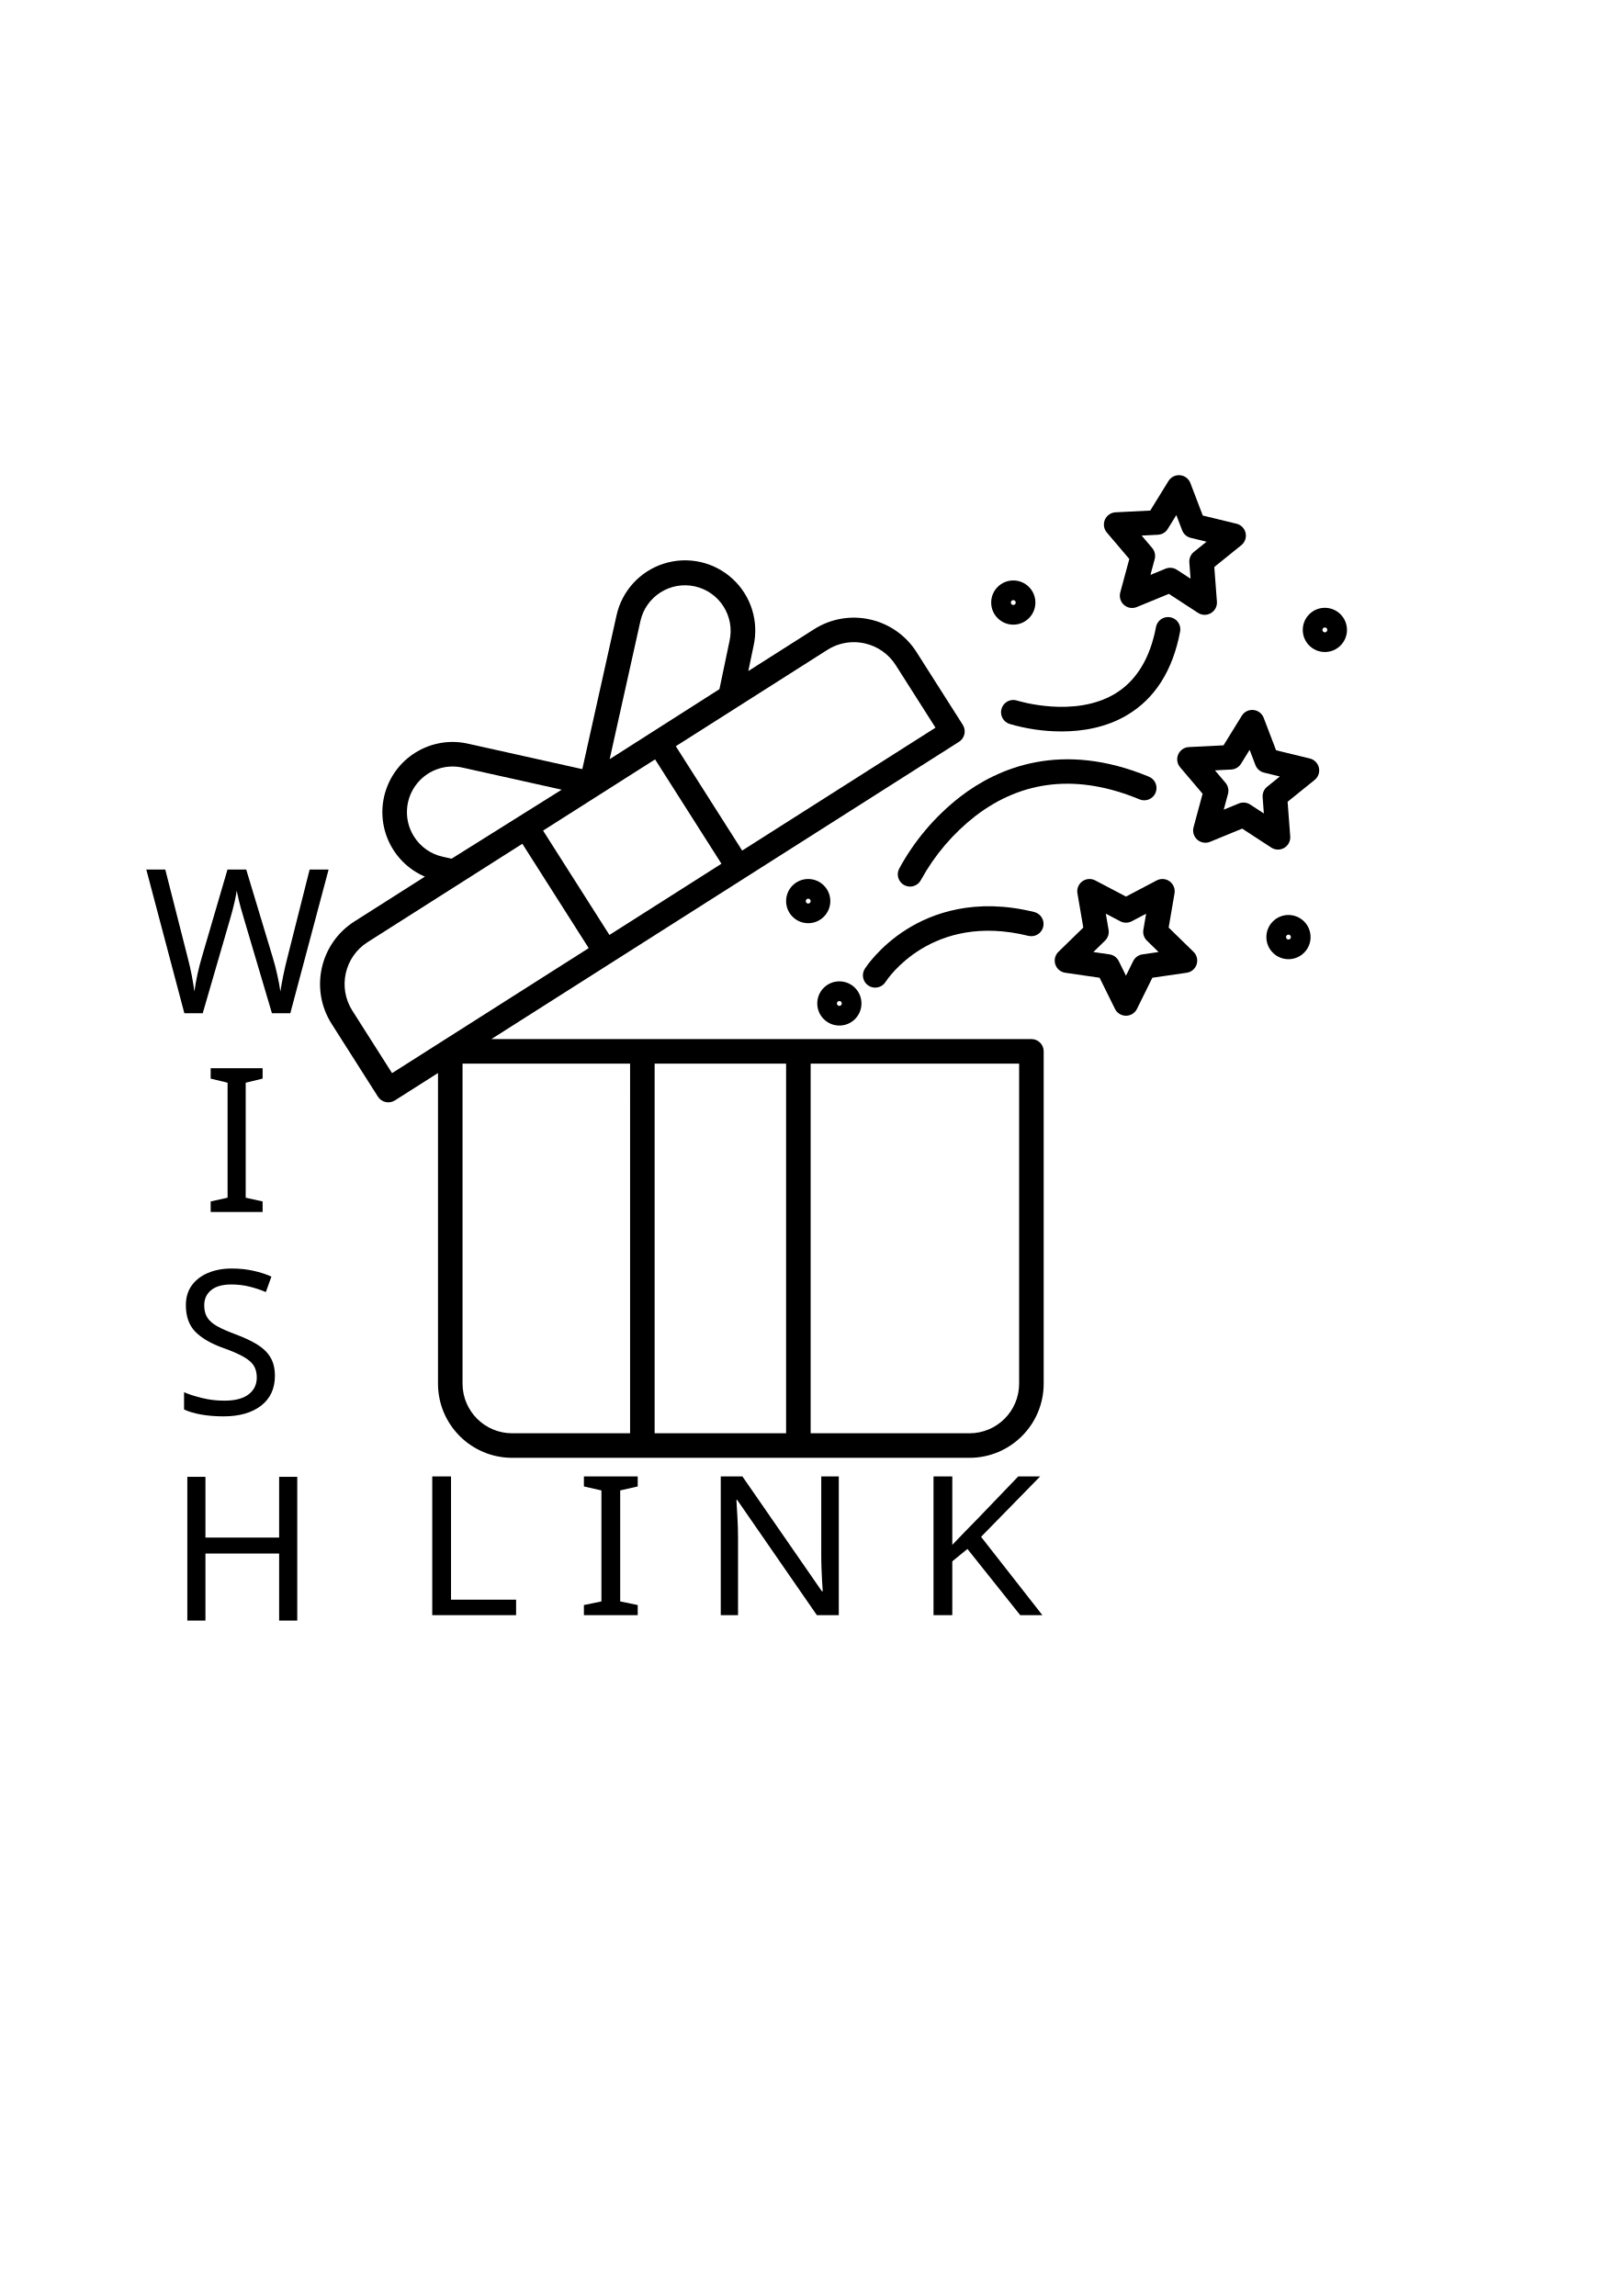
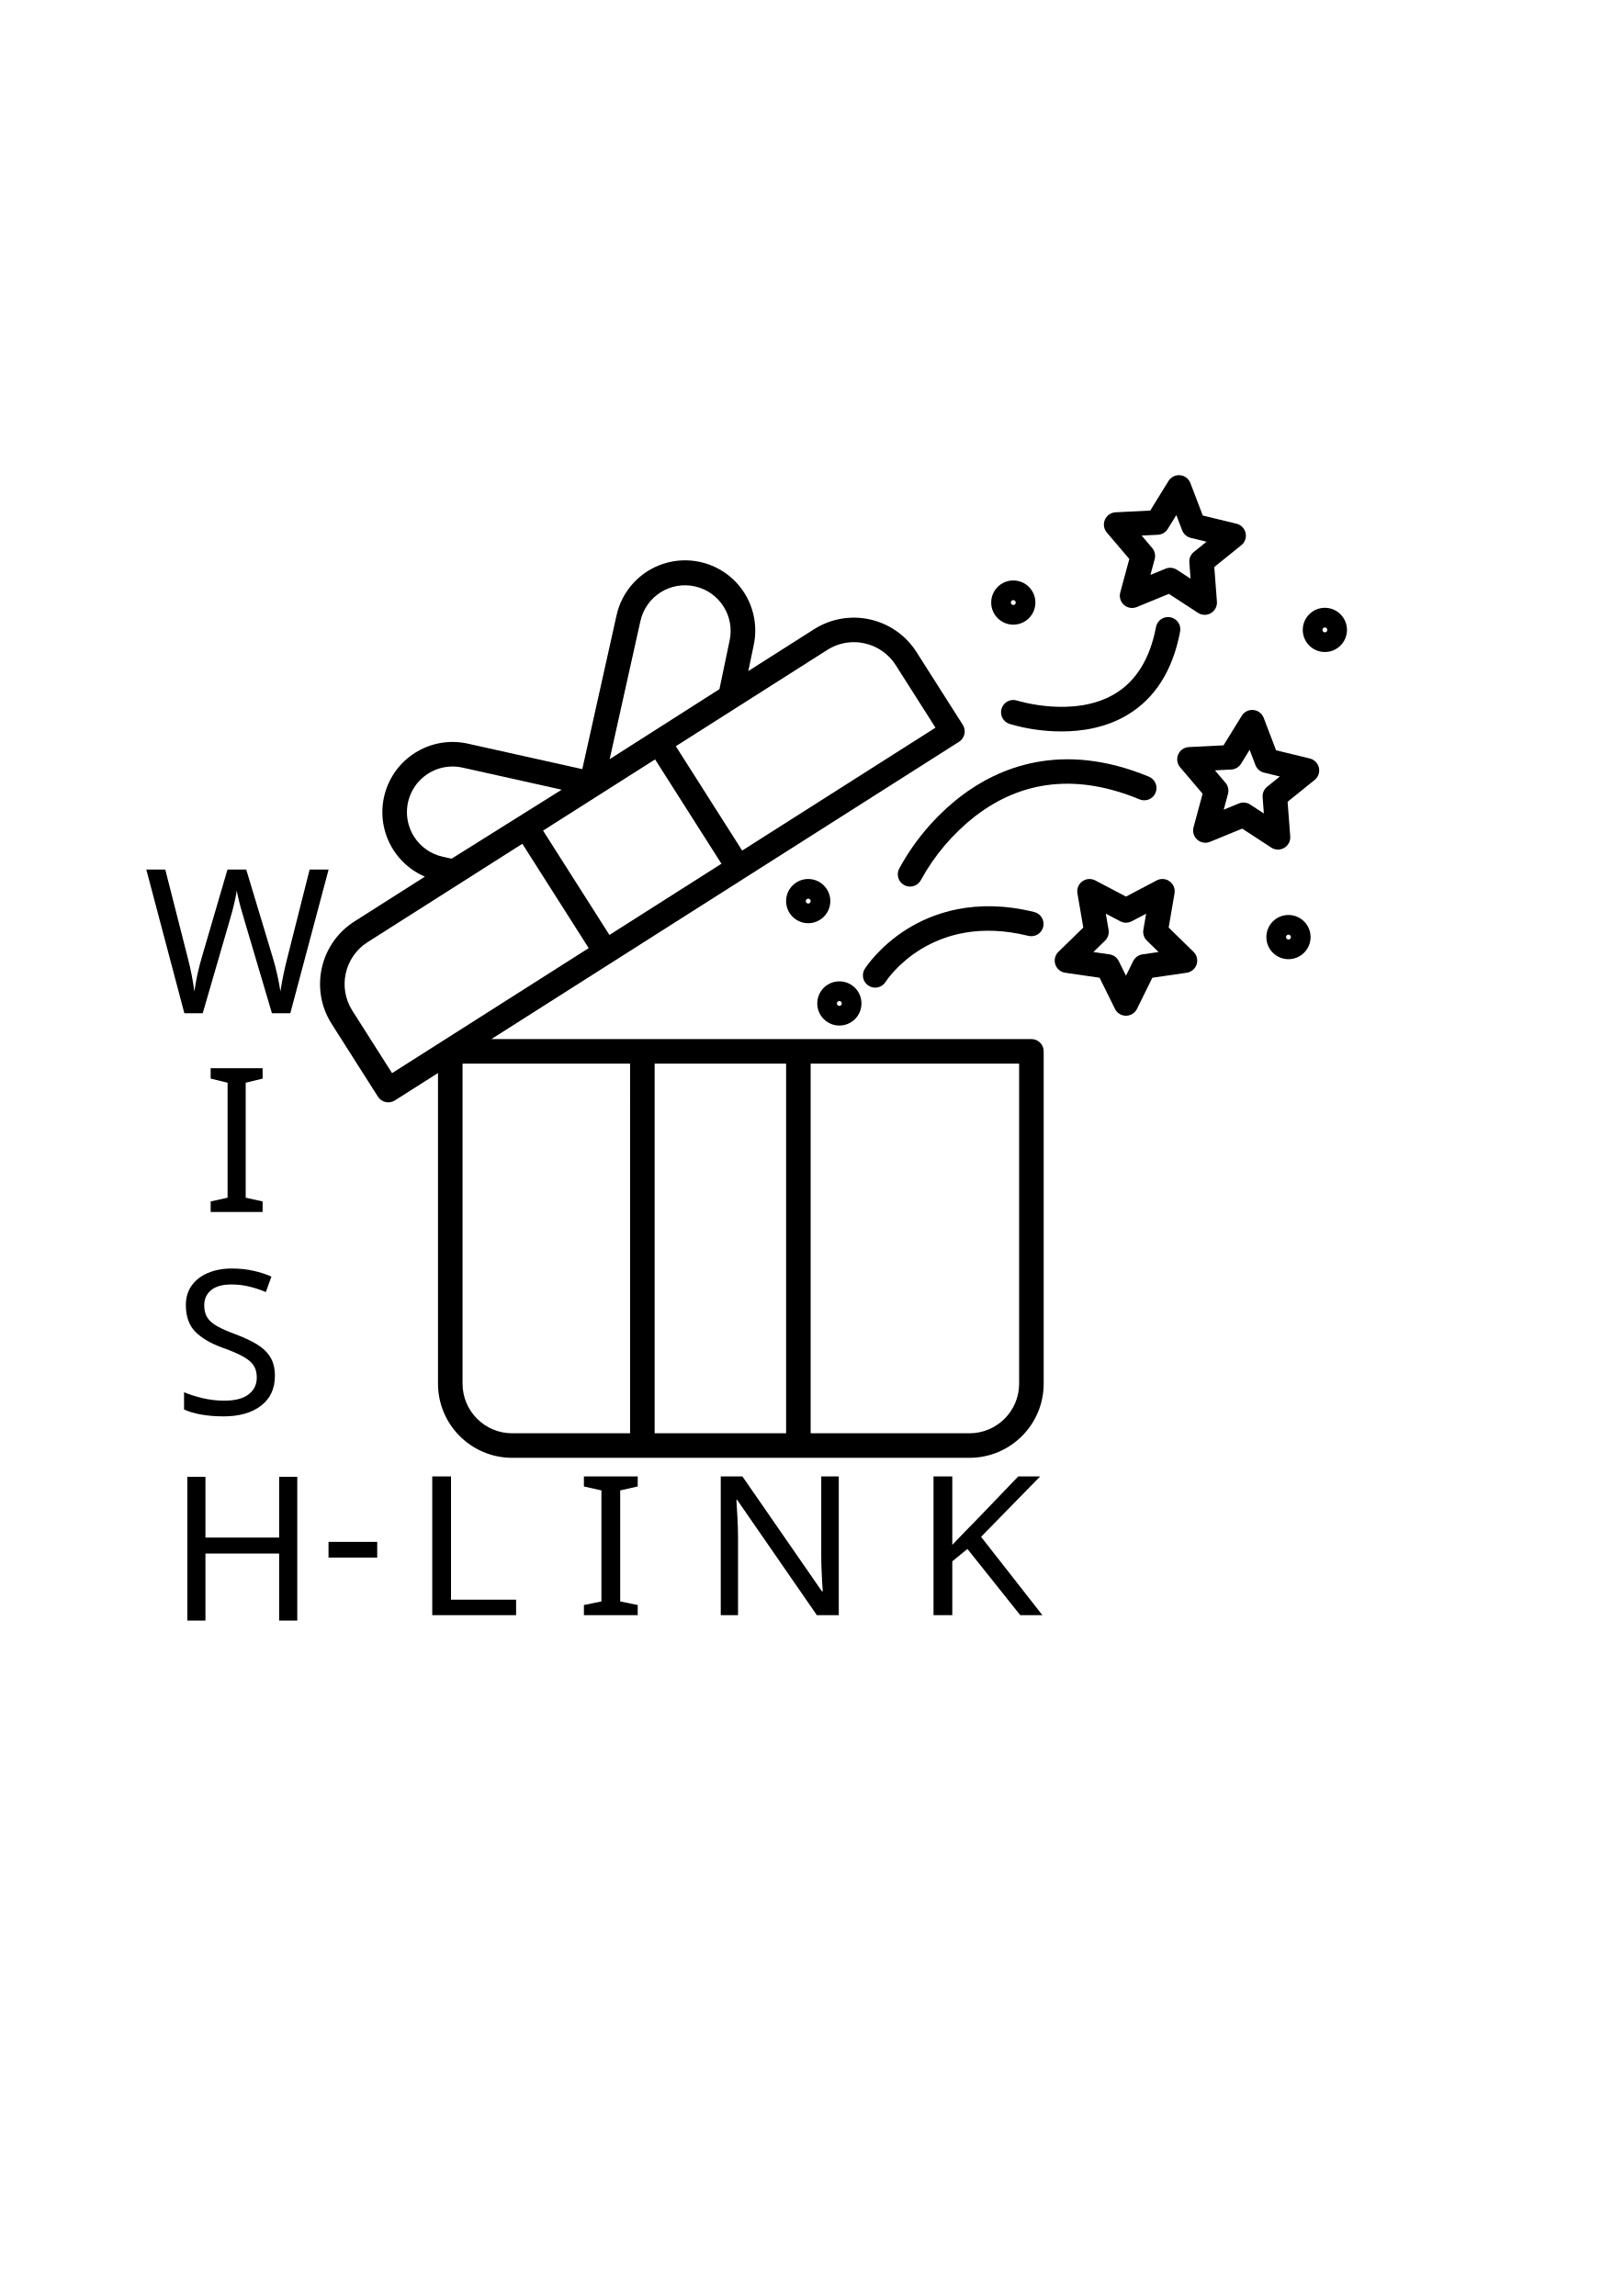
<svg xmlns="http://www.w3.org/2000/svg" width="210mm" height="297mm" viewBox="0 0 210 297" version="1.1" id="svg8">
  <defs id="defs2">
    <rect x="-167.821" y="194.28" width="72.571" height="97.518" id="rect105" />
    <rect x="-16.631" y="68.036" width="37.042" height="105.833" id="rect99" />
    <rect x="-216.958" y="207.887" width="13.607" height="79.375" id="rect93" />
    <rect x="-36.286" y="93.738" width="19.655" height="37.798" id="rect71" />
    <rect x="7.56" y="55.94" width="6.048" height="12.095" id="rect61" />
  </defs>
  <g id="layer1">
    <g id="g53" transform="matrix(0.2645833,0,0,0.2645833,40.06612,57.28864)">
      <path d="M 352.742,291.476 H 88.779 l 228.58,-145.334 a 6,6 0 0 0 1.844,-8.284 L 296.556,102.24 A 36.285,36.285 0 0 0 246.523,91.1 l -32.165,20.451 2.548,-12.191 A 34.314,34.314 0 1 0 149.919,84.446 L 133.209,159.5 77.258,147.046 a 34.315,34.315 0 0 0 -21,65.026 L 21.8,233.982 a 36.285,36.285 0 0 0 -11.14,50.032 l 22.647,35.619 a 6,6 0 0 0 8.283,1.845 l 21.08,-13.4 V 459.966 A 36.285,36.285 0 0 0 98.916,496.21 H 322.5 a 36.285,36.285 0 0 0 36.244,-36.244 v -162.49 a 6,6 0 0 0 -6.002,-6 z m -99.78,-190.248 a 24.084,24.084 0 0 1 12.961,-3.794 24.481,24.481 0 0 1 5.316,0.587 24.09,24.09 0 0 1 15.19,10.658 l 19.428,30.555 -94.5,60.086 -32.436,-51.014 z m -91.33,-14.173 a 22.314,22.314 0 1 1 43.545,9.775 l -4.926,23.564 -53.667,34.249 z m 7.16,67.69 32.436,51.014 -54.76,34.816 -32.435,-51.014 z M 50.971,192.513 A 22.314,22.314 0 0 1 74.65,158.759 l 48.485,10.794 -53.822,33.739 -4.362,-0.972 a 22.168,22.168 0 0 1 -13.98,-9.807 z M 40.216,308.132 20.789,277.576 a 24.272,24.272 0 0 1 7.45,-33.467 L 103.906,196 136.341,247.014 Z M 156.569,484.21 H 98.916 A 24.272,24.272 0 0 1 74.672,459.966 v -156.49 h 81.9 z m 76.264,0 H 168.569 V 303.476 h 64.264 z M 346.742,459.966 A 24.272,24.272 0 0 1 322.5,484.21 H 244.833 V 303.476 h 101.909 z" id="path10" />
      <path d="m 419.833,236.971 2.87,-16.735 A 6,6 0 0 0 414,213.911 l -15.028,7.9 -15.029,-7.9 a 6,6 0 0 0 -8.706,6.325 l 2.87,16.735 -12.158,11.85 a 6,6 0 0 0 3.325,10.235 l 16.8,2.442 7.514,15.225 a 6,6 0 0 0 10.762,0 l 7.513,-15.225 16.8,-2.442 a 6,6 0 0 0 3.325,-10.235 z m -12.817,13.1 a 6,6 0 0 0 -4.518,3.282 l -3.529,7.152 -3.53,-7.152 a 6,6 0 0 0 -4.517,-3.282 l -7.894,-1.147 5.712,-5.567 a 6,6 0 0 0 1.726,-5.311 l -1.349,-7.862 7.06,3.711 a 5.994,5.994 0 0 0 5.584,0 l 7.059,-3.711 -1.348,7.862 a 6,6 0 0 0 1.725,5.311 l 5.712,5.567 z" id="path12" />
      <path d="m 488.841,154.3 -16.5,-4.01 -6.051,-15.863 a 6,6 0 0 0 -10.714,-1.012 l -8.911,14.453 -16.957,0.853 a 6,6 0 0 0 -4.272,9.876 l 10.991,12.941 -4.427,16.39 a 6,6 0 0 0 8.073,7.115 l 15.7,-6.454 14.227,9.277 a 6,6 0 0 0 9.261,-5.479 l -1.285,-16.93 13.213,-10.657 a 6,6 0 0 0 -2.348,-10.5 z m -20.856,13.8 a 6,6 0 0 0 -2.216,5.125 l 0.6,7.953 -6.681,-4.359 a 6,6 0 0 0 -5.559,-0.524 l -7.376,3.032 2.08,-7.7 a 6,6 0 0 0 -1.219,-5.449 l -5.163,-6.079 7.966,-0.4 a 6,6 0 0 0 4.807,-2.842 l 4.185,-6.789 2.842,7.452 a 6,6 0 0 0 4.189,3.691 l 7.751,1.884 z" id="path14" />
      <path d="m 400.6,56.763 -4.429,16.39 a 6,6 0 0 0 8.073,7.116 l 15.7,-6.455 14.221,9.279 a 6,6 0 0 0 9.261,-5.48 l -1.285,-16.93 13.216,-10.658 a 6,6 0 0 0 -2.348,-10.5 l -16.5,-4.009 -6.05,-15.864 a 6,6 0 0 0 -10.714,-1.01 l -8.91,14.452 -16.958,0.852 a 6,6 0 0 0 -4.273,9.876 z m 13.991,-11.844 a 6,6 0 0 0 4.806,-2.843 l 4.186,-6.789 2.842,7.452 a 6,6 0 0 0 4.189,3.692 l 7.75,1.883 -6.208,5.006 a 6,6 0 0 0 -2.217,5.125 l 0.6,7.954 -6.681,-4.359 a 6,6 0 0 0 -5.559,-0.524 l -7.376,3.032 2.08,-7.7 a 6,6 0 0 0 -1.219,-5.45 l -5.163,-6.08 z" id="path16" />
      <path d="m 291.746,237.835 c -13.546,8.525 -20.164,18.855 -20.439,19.291 a 6,6 0 0 0 10.134,6.427 c 0.9,-1.4 22.609,-34.215 69.86,-22.527 a 6,6 0 0 0 2.883,-11.648 c -29.072,-7.193 -50.001,0.628 -62.438,8.457 z" id="path18" />
      <path d="m 405.6,174.293 a 6,6 0 0 0 4.6,-11.084 c -42.714,-17.727 -73.759,-4.452 -92.28,9.808 a 112.488,112.488 0 0 0 -29.868,35.246 6,6 0 1 0 10.748,5.337 101.191,101.191 0 0 1 26.44,-31.075 c 23.288,-17.925 50.325,-20.697 80.36,-8.232 z" id="path20" />
      <path d="m 338.178,129.844 a 6,6 0 0 0 3.862,7.555 90.163,90.163 0 0 0 25.438,3.676 c 10.034,0 21.623,-1.811 32.015,-7.971 13.6,-8.058 22.32,-21.787 25.934,-40.8 a 6,6 0 1 0 -11.789,-2.24 c -2.938,15.461 -9.738,26.46 -20.211,32.69 -19.921,11.853 -47.267,3.367 -47.7,3.229 a 6,6 0 0 0 -7.549,3.861 z" id="path22" />
      <path d="m 258.867,284.873 a 10.806,10.806 0 1 0 -10.805,-10.806 10.819,10.819 0 0 0 10.805,10.806 z m 0,-12 a 1.195,1.195 0 1 1 -1.194,1.194 1.2,1.2 0 0 1 1.194,-1.194 z" id="path24" />
      <path d="m 343.887,88.873 a 10.806,10.806 0 1 0 -10.806,-10.806 10.818,10.818 0 0 0 10.806,10.806 z m 0,-12 a 1.195,1.195 0 1 1 -1.195,1.194 1.2,1.2 0 0 1 1.195,-1.194 z" id="path26" />
      <path d="M 496.194,80.633 A 10.806,10.806 0 1 0 507,91.438 10.817,10.817 0 0 0 496.194,80.633 Z m 0,12 a 1.195,1.195 0 1 1 1.195,-1.195 1.2,1.2 0 0 1 -1.195,1.195 z" id="path28" />
      <path d="m 254.444,224.027 a 10.806,10.806 0 1 0 -10.8,10.806 10.817,10.817 0 0 0 10.8,-10.806 z m -10.8,1.2 a 1.195,1.195 0 1 1 1.194,-1.2 1.2,1.2 0 0 1 -1.199,1.195 z" id="path30" />
      <path d="m 478.4,230.812 a 10.806,10.806 0 1 0 10.806,10.806 10.818,10.818 0 0 0 -10.806,-10.806 z m 0,12 a 1.194,1.194 0 1 1 1.195,-1.194 1.2,1.2 0 0 1 -1.195,1.194 z" id="path32" />
    </g>
    <text xml:space="preserve" id="text59" style="fill:black;fill-opacity:1;line-height:1.25;stroke:none;font-family:sans-serif;font-style:normal;font-weight:normal;font-size:10.583px;white-space:pre;shape-inside:url(#rect61);" />
    <text xml:space="preserve" style="font-style:normal;font-weight:normal;font-size:26.043px;line-height:1.25;font-family:sans-serif;fill:#000000;fill-opacity:1;stroke:none;stroke-width:0.651" x="51.435" y="216.442" id="text67" transform="scale(1.03594,0.9653072)">
      <tspan id="tspan65" x="51.435" y="216.442" style="stroke-width:0.651">L I N K</tspan>
    </text>
    <text xml:space="preserve" id="text69" style="fill:black;fill-opacity:1;line-height:1.25;stroke:none;font-family:sans-serif;font-style:normal;font-weight:normal;font-size:10.583px;white-space:pre;shape-inside:url(#rect71);" />
    <text xml:space="preserve" id="text97" style="fill:black;fill-opacity:1;line-height:1.25;stroke:none;font-family:sans-serif;font-style:normal;font-weight:normal;font-size:10.583px;white-space:pre;shape-inside:url(#rect99);" />
    <text xml:space="preserve" id="text103" style="fill:black;fill-opacity:1;line-height:1.25;stroke:none;font-family:sans-serif;font-style:normal;font-weight:normal;font-size:10.583px;white-space:pre;shape-inside:url(#rect105);" />
    <text xml:space="preserve" style="font-size:26.043px;line-height:1.25;font-family:sans-serif;stroke-width:0.265" x="18.61" y="131.07" id="text113">
      <tspan id="tspan111" x="18.61" y="131.07" style="font-size:26.043px;stroke-width:0.265">W</tspan>
    </text>
    <text xml:space="preserve" style="font-size:26.043px;line-height:1.25;font-family:sans-serif;stroke-width:0.265" x="26.2" y="156.772" id="text117">
      <tspan id="tspan115" x="26.2" y="156.772" style="font-size:26.043px;stroke-width:0.265">I</tspan>
    </text>
    <text xml:space="preserve" style="font-size:26.043px;line-height:1.25;font-family:sans-serif;stroke-width:0.265" x="22.475" y="182.95" id="text121">
      <tspan id="tspan119" x="22.475" y="182.95" style="font-size:26.043px;stroke-width:0.265">S</tspan>
    </text>
    <text xml:space="preserve" style="font-size:26.043px;line-height:1.25;font-family:sans-serif;stroke-width:0.265" x="21.694" y="209.627" id="text125">
      <tspan id="tspan123" x="21.694" y="209.627" style="font-size:26.043px;stroke-width:0.265">H</tspan>
    </text>
+     <text xml:space="preserve" style="font-size:26.043px;line-height:1.25;font-family:sans-serif;stroke-width:0.265" x="41.443" y="207.45" id="text50">
+       <tspan id="tspan48" x="41.443" y="207.45" style="font-size:26.043px;stroke-width:0.265">-</tspan>
+     </text>
  </g>
</svg>
